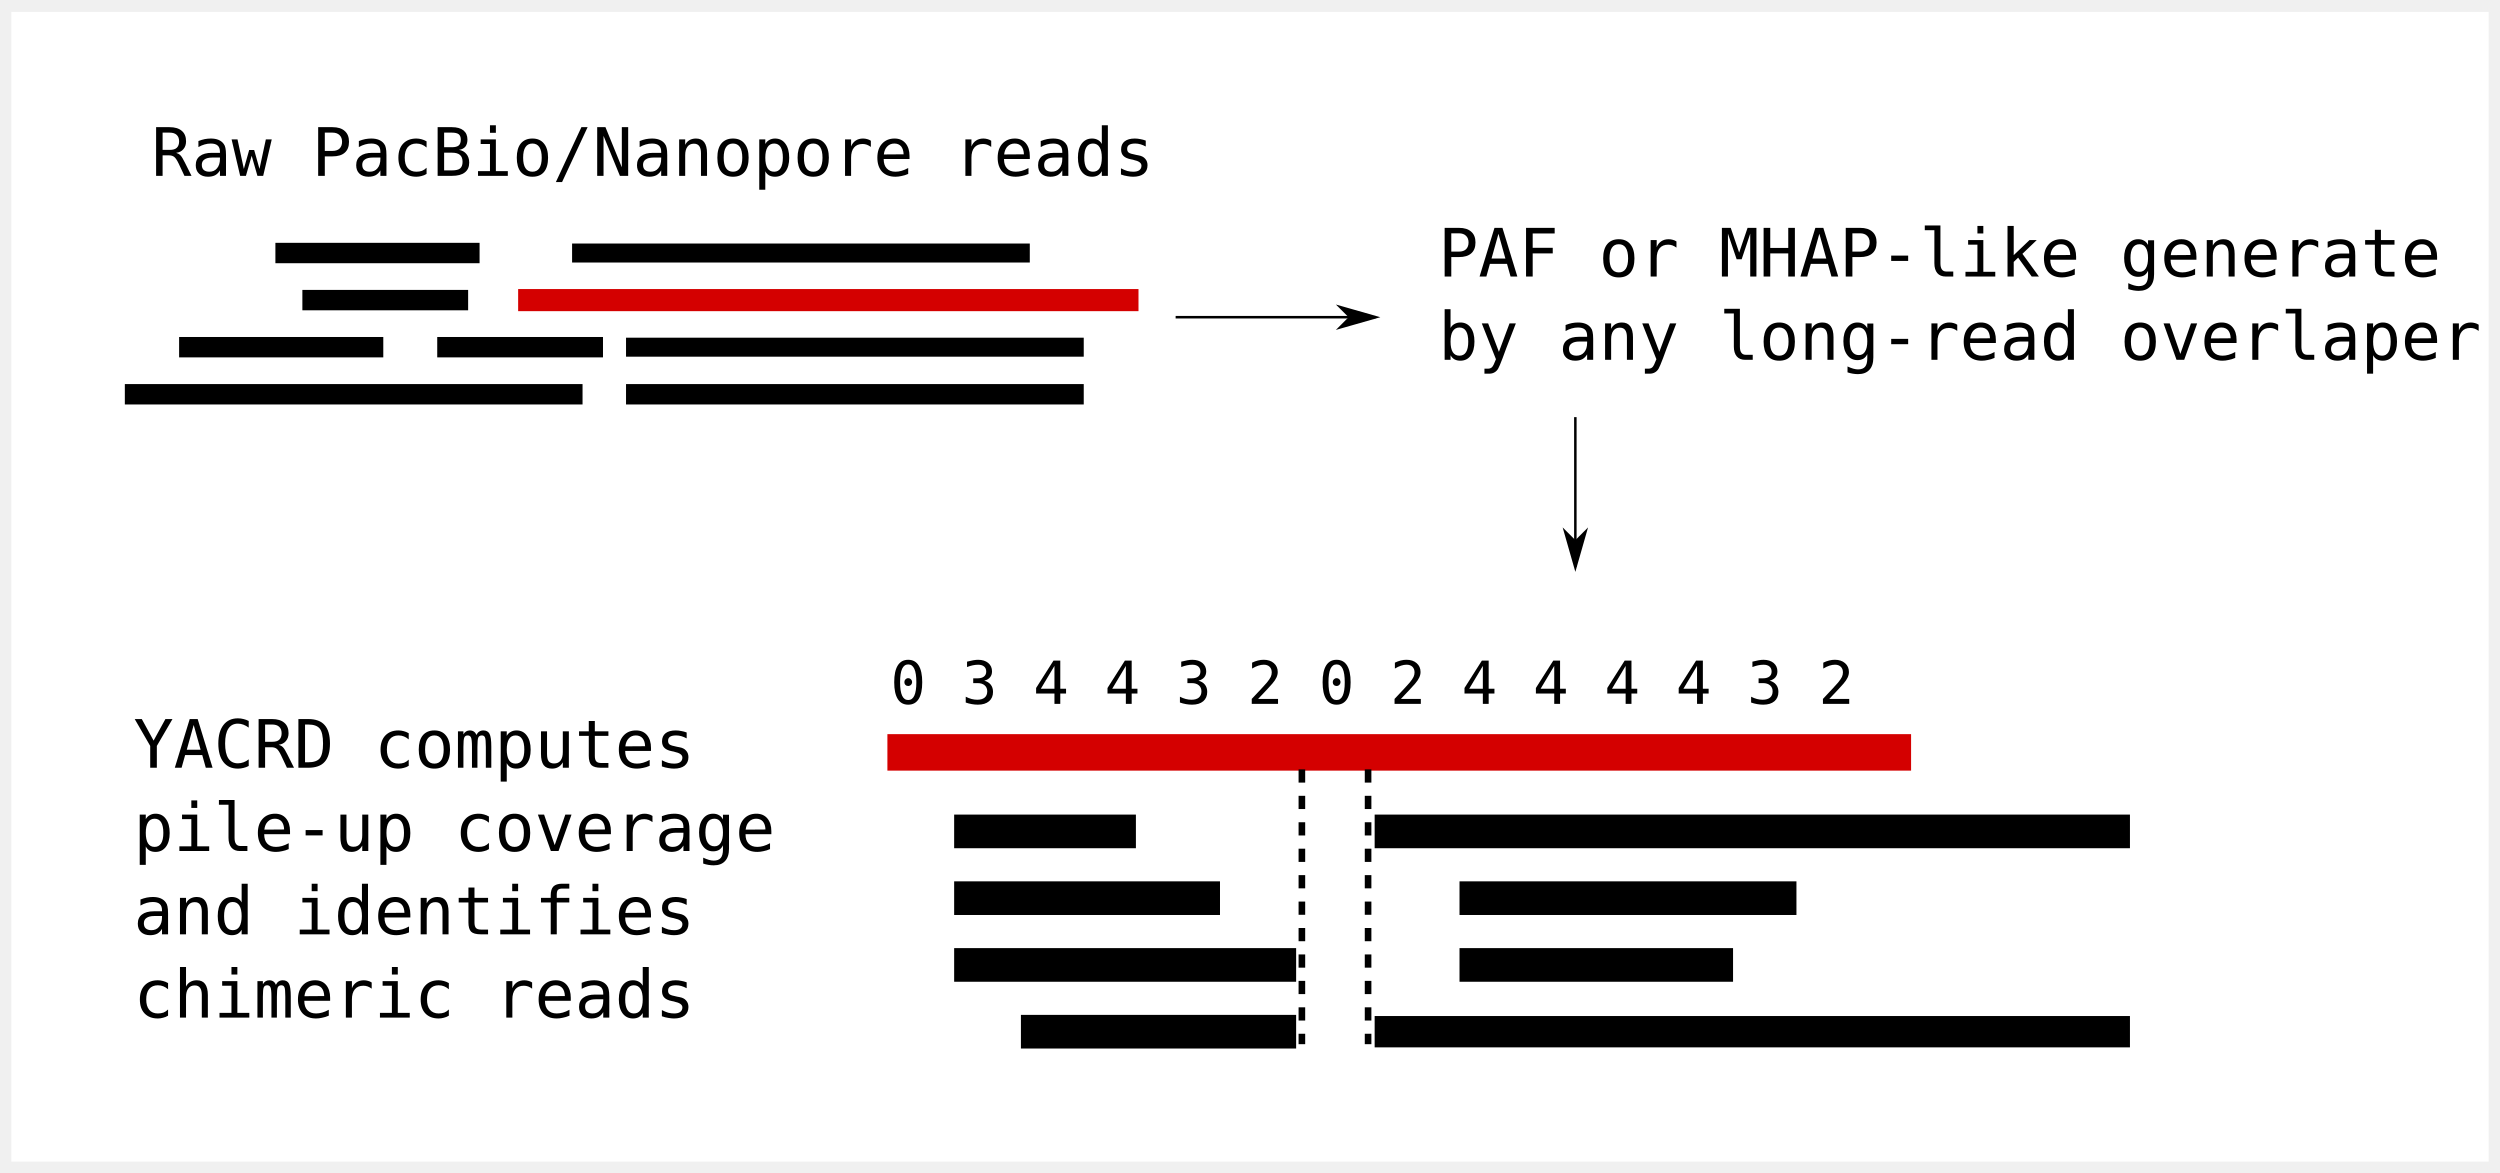
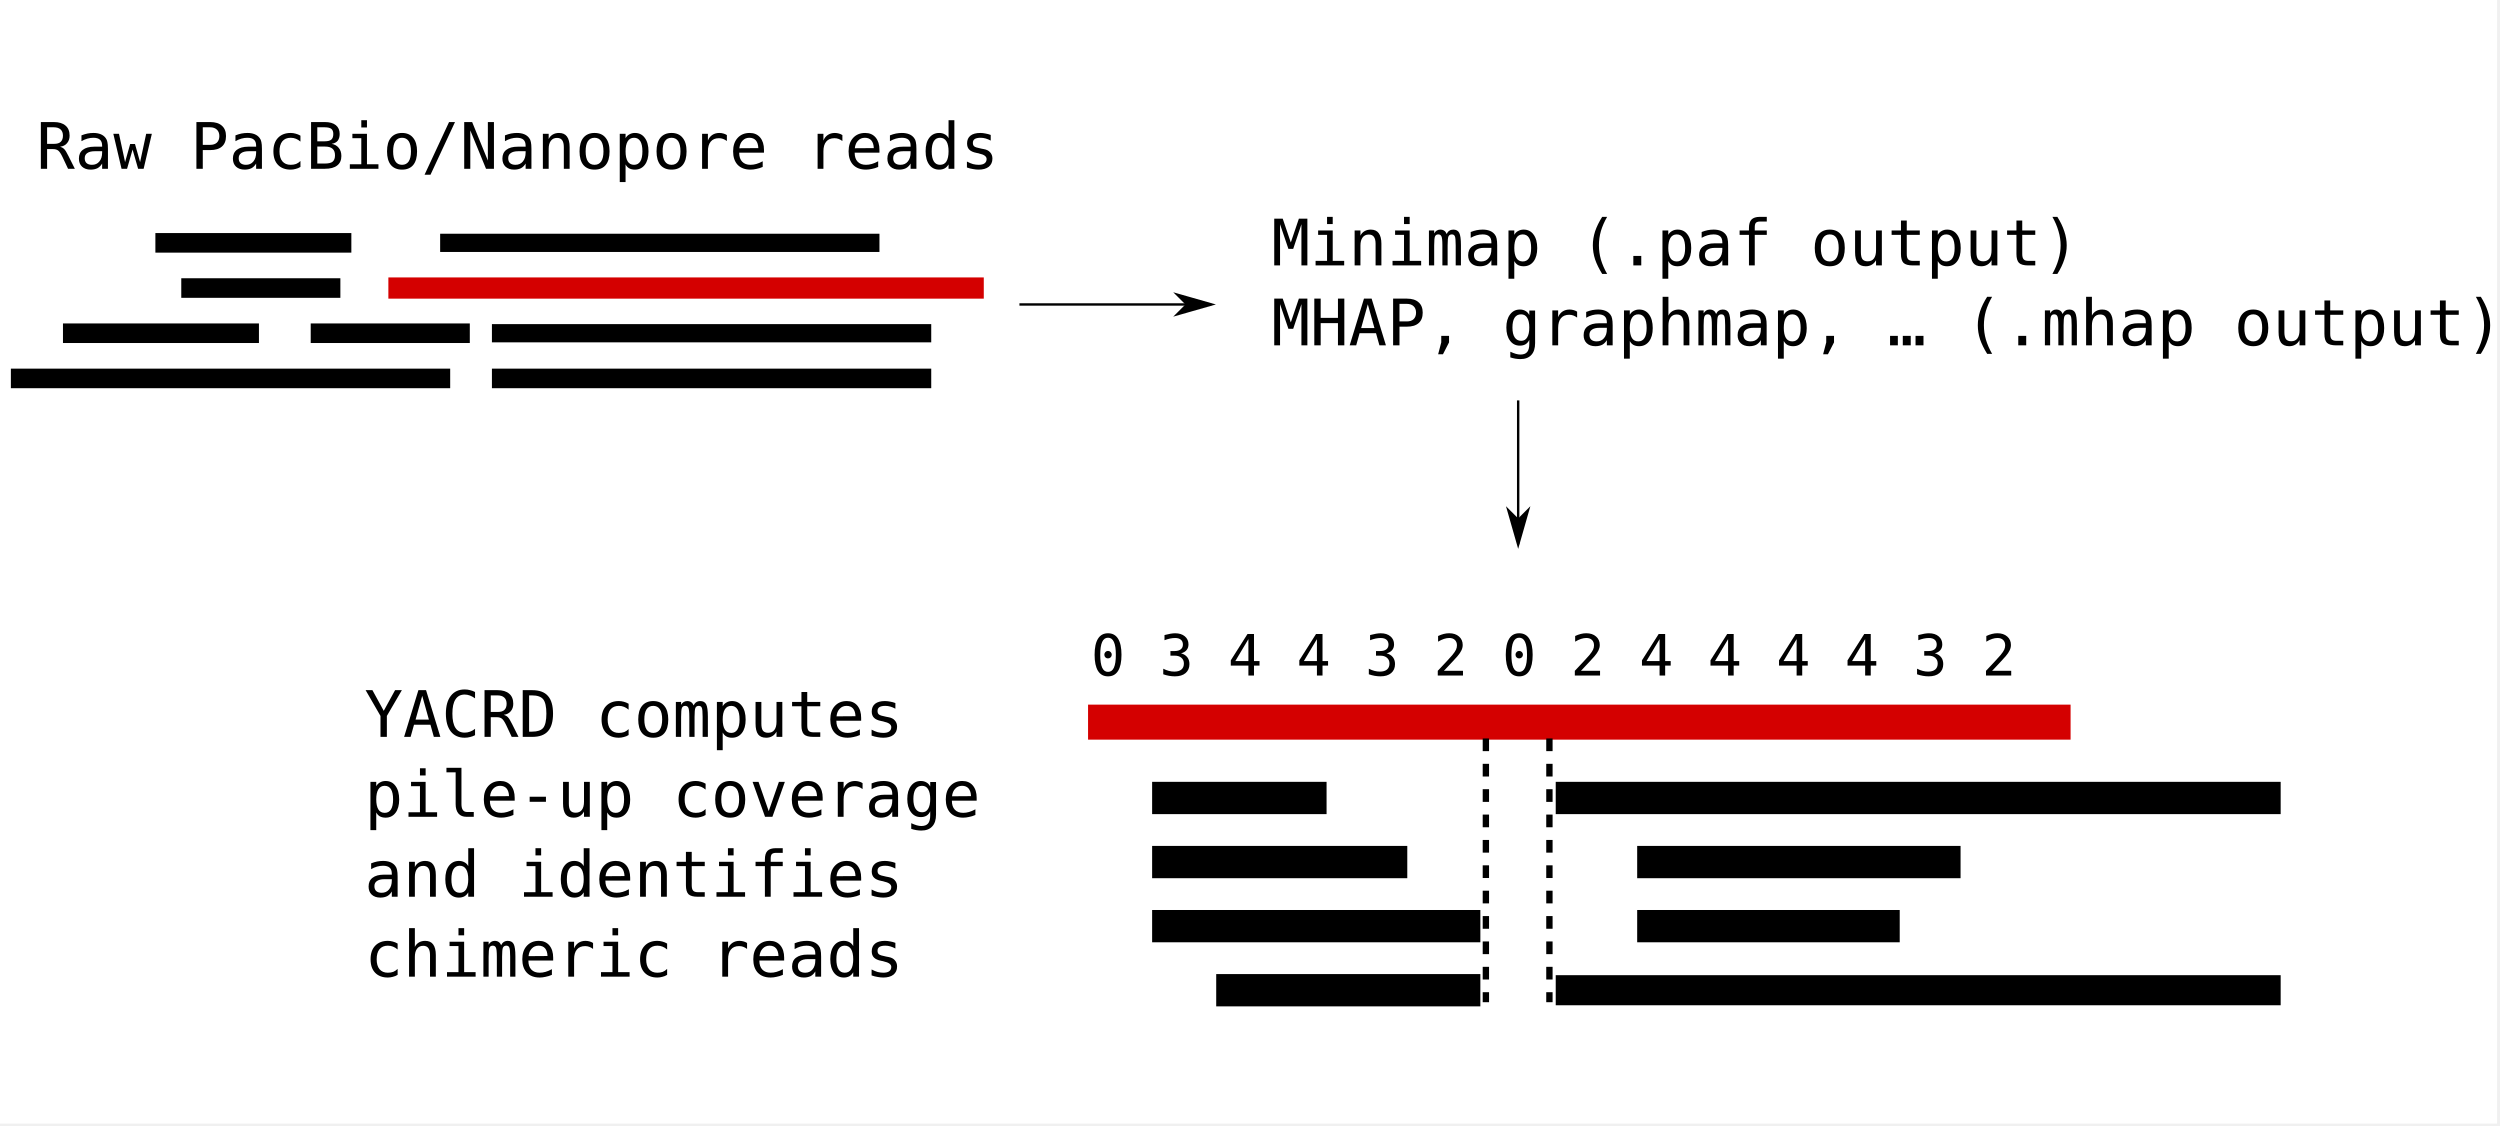
- <svg xmlns="http://www.w3.org/2000/svg" width="220.645mm" height="103.522mm" viewBox="0 0 264.774 124.226" version="1.1" id="svg8">
+ <svg xmlns="http://www.w3.org/2000/svg" width="229.887mm" height="103.522mm" viewBox="0 0 275.864 124.226" version="1.1" id="svg8">
  <defs id="defs2">
    <marker orient="auto" refY="0" refX="0" id="marker5691" style="overflow:visible">
      <path id="path5689" d="M 0,0 5,-5 -12.5,0 5,5 Z" style="fill:#000000;fill-opacity:1;fill-rule:evenodd;stroke:#000000;stroke-width:1pt;stroke-opacity:1" transform="matrix(-0.8,0,0,-0.8,-10,0)" />
    </marker>
    <marker orient="auto" refY="0" refX="0" id="Arrow1Lend" style="overflow:visible">
      <path id="path4684" d="M 0,0 5,-5 -12.5,0 5,5 Z" style="fill:#000000;fill-opacity:1;fill-rule:evenodd;stroke:#000000;stroke-width:1pt;stroke-opacity:1" transform="matrix(-0.8,0,0,-0.8,-10,0)" />
    </marker>
  </defs>
-   <g id="layer1" transform="translate(50.42781,-30.5714)">
-     <rect style="opacity:0.99;fill:#ffffff;fill-opacity:1;fill-rule:nonzero;stroke:none;stroke-width:4.551;stroke-linejoin:round;stroke-miterlimit:4;stroke-dasharray:4.551, 13.652;stroke-dashoffset:0;stroke-opacity:1" id="rect4644" width="262.374" height="121.761" x="-49.228" y="31.836" rx="0" />
-     <path style="fill:none;fill-rule:evenodd;stroke:#d40000;stroke-width:3.864;stroke-linecap:butt;stroke-linejoin:miter;stroke-miterlimit:4;stroke-dasharray:none;stroke-opacity:1" d="M 43.556,110.256 H 151.974" id="path3715" />
-     <path style="fill:none;fill-rule:evenodd;stroke:#000000;stroke-width:3.563;stroke-linecap:butt;stroke-linejoin:miter;stroke-miterlimit:4;stroke-dasharray:none;stroke-opacity:1" d="M 50.626,125.696 H 78.781" id="path3715-3" />
-     <path style="fill:none;fill-rule:evenodd;stroke:#000000;stroke-width:3.563;stroke-linecap:butt;stroke-linejoin:miter;stroke-miterlimit:4;stroke-dasharray:none;stroke-opacity:1" d="m 104.149,132.767 h 28.97" id="path3715-6" />
-     <path style="fill:none;fill-rule:evenodd;stroke:#000000;stroke-width:3.563;stroke-linecap:butt;stroke-linejoin:miter;stroke-miterlimit:4;stroke-dasharray:none;stroke-opacity:1" d="M 50.626,132.767 H 86.845" id="path3715-6-7" />
-     <path style="fill:none;fill-rule:evenodd;stroke:#000000;stroke-width:3.319;stroke-linecap:butt;stroke-linejoin:miter;stroke-miterlimit:4;stroke-dasharray:none;stroke-opacity:1" d="M 95.161,139.838 H 175.154" id="path3715-6-5" />
-     <path style="fill:none;fill-rule:evenodd;stroke:#000000;stroke-width:3.563;stroke-linecap:butt;stroke-linejoin:miter;stroke-miterlimit:4;stroke-dasharray:none;stroke-opacity:1" d="M 57.697,139.838 H 86.845" id="path3715-6-3" />
-     <path style="fill:none;fill-rule:evenodd;stroke:#000000;stroke-width:3.563;stroke-linecap:butt;stroke-linejoin:miter;stroke-miterlimit:4;stroke-dasharray:none;stroke-opacity:1" d="m 104.149,125.696 h 35.684" id="path3715-6-56" />
-     <path style="fill:none;fill-rule:evenodd;stroke:#000000;stroke-width:3.563;stroke-linecap:butt;stroke-linejoin:miter;stroke-miterlimit:4;stroke-dasharray:none;stroke-opacity:1" d="M 95.161,118.625 H 175.154" id="path3715-6-2" />
-     <path style="fill:none;fill-rule:evenodd;stroke:#000000;stroke-width:3.563;stroke-linecap:butt;stroke-linejoin:miter;stroke-miterlimit:4;stroke-dasharray:none;stroke-opacity:1" d="M 50.626,118.625 H 69.875" id="path3715-6-9" />
-     <path style="fill:none;fill-rule:evenodd;stroke:#000000;stroke-width:0.7;stroke-linecap:butt;stroke-linejoin:miter;stroke-miterlimit:4;stroke-dasharray:1.4, 1.4;stroke-dashoffset:0;stroke-opacity:1" d="m 87.454,112.056 v 29.104" id="path4588" />
-     <path style="fill:none;fill-rule:evenodd;stroke:#000000;stroke-width:0.7;stroke-linecap:butt;stroke-linejoin:miter;stroke-miterlimit:4;stroke-dasharray:1.4, 1.4;stroke-dashoffset:0;stroke-opacity:1" d="m 94.465,112.056 v 29.104" id="path4588-1" />
-     <g aria-label="  0 3 4 4 3 2 0 2 4 4 4 4 3 2" style="font-style:normal;font-weight:normal;font-size:6.285px;line-height:125%;font-family:sans-serif;letter-spacing:0px;word-spacing:0px;fill:#000000;fill-opacity:1;stroke:none;stroke-width:0.236px;stroke-linecap:butt;stroke-linejoin:miter;stroke-opacity:1" id="text4607">
+   <g id="layer1" transform="translate(51.10642,-30.5714)">
+     <rect style="opacity:0.99;fill:#ffffff;fill-opacity:1;fill-rule:nonzero;stroke:none;stroke-width:4.713;stroke-linejoin:round;stroke-miterlimit:4;stroke-dasharray:4.713, 14.138;stroke-dashoffset:0;stroke-opacity:1" id="rect4644" width="275.584" height="124.327" x="-51.152" y="30.232" rx="0" />
+     <path style="fill:none;fill-rule:evenodd;stroke:#d40000;stroke-width:3.864;stroke-linecap:butt;stroke-linejoin:miter;stroke-miterlimit:4;stroke-dasharray:none;stroke-opacity:1" d="M 68.956,110.256 H 177.374" id="path3715" />
+     <path style="fill:none;fill-rule:evenodd;stroke:#000000;stroke-width:3.563;stroke-linecap:butt;stroke-linejoin:miter;stroke-miterlimit:4;stroke-dasharray:none;stroke-opacity:1" d="M 76.026,125.696 H 104.181" id="path3715-3" />
+     <path style="fill:none;fill-rule:evenodd;stroke:#000000;stroke-width:3.563;stroke-linecap:butt;stroke-linejoin:miter;stroke-miterlimit:4;stroke-dasharray:none;stroke-opacity:1" d="m 129.549,132.767 h 28.97" id="path3715-6" />
+     <path style="fill:none;fill-rule:evenodd;stroke:#000000;stroke-width:3.563;stroke-linecap:butt;stroke-linejoin:miter;stroke-miterlimit:4;stroke-dasharray:none;stroke-opacity:1" d="M 76.026,132.767 H 112.245" id="path3715-6-7" />
+     <path style="fill:none;fill-rule:evenodd;stroke:#000000;stroke-width:3.319;stroke-linecap:butt;stroke-linejoin:miter;stroke-miterlimit:4;stroke-dasharray:none;stroke-opacity:1" d="m 120.561,139.838 h 79.994" id="path3715-6-5" />
+     <path style="fill:none;fill-rule:evenodd;stroke:#000000;stroke-width:3.563;stroke-linecap:butt;stroke-linejoin:miter;stroke-miterlimit:4;stroke-dasharray:none;stroke-opacity:1" d="m 83.097,139.838 h 29.147" id="path3715-6-3" />
+     <path style="fill:none;fill-rule:evenodd;stroke:#000000;stroke-width:3.563;stroke-linecap:butt;stroke-linejoin:miter;stroke-miterlimit:4;stroke-dasharray:none;stroke-opacity:1" d="m 129.549,125.696 h 35.684" id="path3715-6-56" />
+     <path style="fill:none;fill-rule:evenodd;stroke:#000000;stroke-width:3.563;stroke-linecap:butt;stroke-linejoin:miter;stroke-miterlimit:4;stroke-dasharray:none;stroke-opacity:1" d="m 120.561,118.625 h 79.994" id="path3715-6-2" />
+     <path style="fill:none;fill-rule:evenodd;stroke:#000000;stroke-width:3.563;stroke-linecap:butt;stroke-linejoin:miter;stroke-miterlimit:4;stroke-dasharray:none;stroke-opacity:1" d="M 76.026,118.625 H 95.275" id="path3715-6-9" />
+     <path style="fill:none;fill-rule:evenodd;stroke:#000000;stroke-width:0.7;stroke-linecap:butt;stroke-linejoin:miter;stroke-miterlimit:4;stroke-dasharray:1.4, 1.4;stroke-dashoffset:0;stroke-opacity:1" d="m 112.854,112.056 v 29.104" id="path4588" />
+     <path style="fill:none;fill-rule:evenodd;stroke:#000000;stroke-width:0.7;stroke-linecap:butt;stroke-linejoin:miter;stroke-miterlimit:4;stroke-dasharray:1.4, 1.4;stroke-dashoffset:0;stroke-opacity:1" d="m 119.865,112.056 v 29.104" id="path4588-1" />
+     <g aria-label="  0 3 4 4 3 2 0 2 4 4 4 4 3 2" style="font-style:normal;font-weight:normal;font-size:6.285px;line-height:125%;font-family:sans-serif;letter-spacing:0px;word-spacing:0px;fill:#000000;fill-opacity:1;stroke:none;stroke-width:0.236px;stroke-linecap:butt;stroke-linejoin:miter;stroke-opacity:1" id="text4607" transform="translate(25.4)">
      <path d="m 45.352,102.812 q 0,-0.169 0.117,-0.292 0.12,-0.123 0.285,-0.123 0.172,0 0.295,0.123 0.123,0.123 0.123,0.292 0,0.172 -0.123,0.292 -0.12,0.12 -0.295,0.12 -0.172,0 -0.288,-0.117 -0.114,-0.117 -0.114,-0.295 z m 0.408,-1.872 q -0.433,0 -0.648,0.466 -0.212,0.466 -0.212,1.421 0,0.951 0.212,1.418 0.215,0.466 0.648,0.466 0.436,0 0.648,-0.466 0.215,-0.466 0.215,-1.418 0,-0.954 -0.215,-1.421 -0.212,-0.466 -0.648,-0.466 z m 0,-0.491 q 0.733,0 1.108,0.602 0.377,0.602 0.377,1.777 0,1.172 -0.377,1.774 -0.374,0.602 -1.108,0.602 -0.733,0 -1.108,-0.602 -0.374,-0.602 -0.374,-1.774 0,-1.175 0.374,-1.777 0.374,-0.602 1.108,-0.602 z" style="font-style:normal;font-variant:normal;font-weight:normal;font-stretch:normal;font-family:'Bitstream Vera Sans Mono';-inkscape-font-specification:'Bitstream Vera Sans Mono';stroke-width:0.236px" id="path940" />
      <path d="m 53.813,102.662 q 0.451,0.12 0.691,0.427 0.239,0.304 0.239,0.761 0,0.632 -0.427,0.994 -0.424,0.359 -1.175,0.359 -0.316,0 -0.644,-0.058 -0.328,-0.058 -0.644,-0.169 v -0.617 q 0.313,0.163 0.617,0.242 0.304,0.08 0.605,0.08 0.509,0 0.783,-0.23 0.273,-0.23 0.273,-0.663 0,-0.399 -0.273,-0.632 -0.273,-0.236 -0.74,-0.236 h -0.473 v -0.509 h 0.473 q 0.427,0 0.666,-0.187 0.239,-0.187 0.239,-0.522 0,-0.353 -0.224,-0.54 -0.221,-0.19 -0.632,-0.19 -0.273,0 -0.565,0.061 -0.292,0.061 -0.611,0.184 v -0.571 q 0.371,-0.098 0.66,-0.147 0.292,-0.049 0.516,-0.049 0.669,0 1.068,0.338 0.402,0.335 0.402,0.89 0,0.377 -0.212,0.629 -0.209,0.252 -0.611,0.356 z" style="font-style:normal;font-variant:normal;font-weight:normal;font-stretch:normal;font-family:'Bitstream Vera Sans Mono';-inkscape-font-specification:'Bitstream Vera Sans Mono';stroke-width:0.236px" id="path942" />
      <path d="m 61.249,101.097 -1.445,2.421 h 1.445 z m -0.101,-0.565 h 0.718 v 2.986 h 0.611 v 0.503 h -0.611 v 1.093 h -0.617 v -1.093 h -1.943 v -0.586 z" style="font-style:normal;font-variant:normal;font-weight:normal;font-stretch:normal;font-family:'Bitstream Vera Sans Mono';-inkscape-font-specification:'Bitstream Vera Sans Mono';stroke-width:0.236px" id="path944" />
      <path d="m 68.811,101.097 -1.445,2.421 h 1.445 z m -0.101,-0.565 h 0.718 v 2.986 h 0.611 v 0.503 h -0.611 v 1.093 h -0.617 v -1.093 h -1.943 v -0.586 z" style="font-style:normal;font-variant:normal;font-weight:normal;font-stretch:normal;font-family:'Bitstream Vera Sans Mono';-inkscape-font-specification:'Bitstream Vera Sans Mono';stroke-width:0.236px" id="path946" />
      <path d="m 76.498,102.662 q 0.451,0.12 0.691,0.427 0.239,0.304 0.239,0.761 0,0.632 -0.427,0.994 -0.424,0.359 -1.175,0.359 -0.316,0 -0.644,-0.058 -0.328,-0.058 -0.644,-0.169 v -0.617 q 0.313,0.163 0.617,0.242 0.304,0.08 0.605,0.08 0.509,0 0.783,-0.23 0.273,-0.23 0.273,-0.663 0,-0.399 -0.273,-0.632 -0.273,-0.236 -0.74,-0.236 h -0.473 v -0.509 h 0.473 q 0.427,0 0.666,-0.187 0.239,-0.187 0.239,-0.522 0,-0.353 -0.224,-0.54 -0.221,-0.19 -0.632,-0.19 -0.273,0 -0.565,0.061 -0.292,0.061 -0.611,0.184 v -0.571 q 0.371,-0.098 0.66,-0.147 0.292,-0.049 0.516,-0.049 0.669,0 1.068,0.338 0.402,0.335 0.402,0.89 0,0.377 -0.212,0.629 -0.209,0.252 -0.611,0.356 z" style="font-style:normal;font-variant:normal;font-weight:normal;font-stretch:normal;font-family:'Bitstream Vera Sans Mono';-inkscape-font-specification:'Bitstream Vera Sans Mono';stroke-width:0.236px" id="path948" />
      <path d="m 82.823,104.592 h 2.105 v 0.522 h -2.783 v -0.522 q 0.574,-0.605 1.004,-1.068 0.43,-0.463 0.592,-0.654 0.307,-0.374 0.414,-0.605 0.107,-0.233 0.107,-0.476 0,-0.384 -0.227,-0.602 -0.224,-0.218 -0.617,-0.218 -0.279,0 -0.586,0.101 -0.307,0.101 -0.651,0.307 v -0.626 q 0.316,-0.15 0.62,-0.227 0.307,-0.077 0.605,-0.077 0.672,0 1.08,0.359 0.411,0.356 0.411,0.936 0,0.295 -0.138,0.589 -0.135,0.295 -0.442,0.651 -0.172,0.199 -0.5,0.552 -0.325,0.353 -0.994,1.056 z" style="font-style:normal;font-variant:normal;font-weight:normal;font-stretch:normal;font-family:'Bitstream Vera Sans Mono';-inkscape-font-specification:'Bitstream Vera Sans Mono';stroke-width:0.236px" id="path950" />
      <path d="m 90.723,102.812 q 0,-0.169 0.117,-0.292 0.12,-0.123 0.285,-0.123 0.172,0 0.295,0.123 0.123,0.123 0.123,0.292 0,0.172 -0.123,0.292 -0.12,0.12 -0.295,0.12 -0.172,0 -0.288,-0.117 -0.114,-0.117 -0.114,-0.295 z m 0.408,-1.872 q -0.433,0 -0.648,0.466 -0.212,0.466 -0.212,1.421 0,0.951 0.212,1.418 0.215,0.466 0.648,0.466 0.436,0 0.648,-0.466 0.215,-0.466 0.215,-1.418 0,-0.954 -0.215,-1.421 -0.212,-0.466 -0.648,-0.466 z m 0,-0.491 q 0.733,0 1.108,0.602 0.377,0.602 0.377,1.777 0,1.172 -0.377,1.774 -0.374,0.602 -1.108,0.602 -0.733,0 -1.108,-0.602 -0.374,-0.602 -0.374,-1.774 0,-1.175 0.374,-1.777 0.374,-0.602 1.108,-0.602 z" style="font-style:normal;font-variant:normal;font-weight:normal;font-stretch:normal;font-family:'Bitstream Vera Sans Mono';-inkscape-font-specification:'Bitstream Vera Sans Mono';stroke-width:0.236px" id="path952" />
      <path d="m 97.947,104.592 h 2.105 v 0.522 h -2.783 v -0.522 q 0.574,-0.605 1.004,-1.068 0.43,-0.463 0.592,-0.654 0.307,-0.374 0.414,-0.605 0.107,-0.233 0.107,-0.476 0,-0.384 -0.227,-0.602 -0.224,-0.218 -0.617,-0.218 -0.279,0 -0.586,0.101 -0.307,0.101 -0.651,0.307 v -0.626 q 0.316,-0.15 0.62,-0.227 0.307,-0.077 0.605,-0.077 0.672,0 1.08,0.359 0.411,0.356 0.411,0.936 0,0.295 -0.138,0.589 -0.135,0.295 -0.442,0.651 -0.172,0.199 -0.5,0.552 -0.325,0.353 -0.994,1.056 z" style="font-style:normal;font-variant:normal;font-weight:normal;font-stretch:normal;font-family:'Bitstream Vera Sans Mono';-inkscape-font-specification:'Bitstream Vera Sans Mono';stroke-width:0.236px" id="path954" />
      <path d="m 106.62,101.097 -1.445,2.421 h 1.445 z m -0.101,-0.565 h 0.718 v 2.986 h 0.611 v 0.503 h -0.611 v 1.093 h -0.617 v -1.093 h -1.943 v -0.586 z" style="font-style:normal;font-variant:normal;font-weight:normal;font-stretch:normal;font-family:'Bitstream Vera Sans Mono';-inkscape-font-specification:'Bitstream Vera Sans Mono';stroke-width:0.236px" id="path956" />
      <path d="m 114.181,101.097 -1.445,2.421 h 1.445 z m -0.101,-0.565 h 0.718 v 2.986 h 0.611 v 0.503 h -0.611 v 1.093 h -0.617 v -1.093 h -1.943 v -0.586 z" style="font-style:normal;font-variant:normal;font-weight:normal;font-stretch:normal;font-family:'Bitstream Vera Sans Mono';-inkscape-font-specification:'Bitstream Vera Sans Mono';stroke-width:0.236px" id="path958" />
      <path d="m 121.743,101.097 -1.445,2.421 h 1.445 z m -0.101,-0.565 h 0.718 v 2.986 h 0.611 v 0.503 h -0.611 v 1.093 h -0.617 v -1.093 h -1.943 v -0.586 z" style="font-style:normal;font-variant:normal;font-weight:normal;font-stretch:normal;font-family:'Bitstream Vera Sans Mono';-inkscape-font-specification:'Bitstream Vera Sans Mono';stroke-width:0.236px" id="path960" />
      <path d="m 129.305,101.097 -1.445,2.421 h 1.445 z m -0.101,-0.565 h 0.718 v 2.986 h 0.611 v 0.503 h -0.611 v 1.093 h -0.617 v -1.093 h -1.943 v -0.586 z" style="font-style:normal;font-variant:normal;font-weight:normal;font-stretch:normal;font-family:'Bitstream Vera Sans Mono';-inkscape-font-specification:'Bitstream Vera Sans Mono';stroke-width:0.236px" id="path962" />
      <path d="m 136.992,102.662 q 0.451,0.12 0.691,0.427 0.239,0.304 0.239,0.761 0,0.632 -0.427,0.994 -0.424,0.359 -1.175,0.359 -0.316,0 -0.644,-0.058 -0.328,-0.058 -0.644,-0.169 v -0.617 q 0.313,0.163 0.617,0.242 0.304,0.08 0.605,0.08 0.509,0 0.783,-0.23 0.273,-0.23 0.273,-0.663 0,-0.399 -0.273,-0.632 -0.273,-0.236 -0.74,-0.236 h -0.473 v -0.509 h 0.473 q 0.427,0 0.666,-0.187 0.239,-0.187 0.239,-0.522 0,-0.353 -0.224,-0.54 -0.221,-0.19 -0.632,-0.19 -0.273,0 -0.565,0.061 -0.292,0.061 -0.611,0.184 v -0.571 q 0.371,-0.098 0.66,-0.147 0.292,-0.049 0.516,-0.049 0.669,0 1.068,0.338 0.402,0.335 0.402,0.89 0,0.377 -0.212,0.629 -0.209,0.252 -0.611,0.356 z" style="font-style:normal;font-variant:normal;font-weight:normal;font-stretch:normal;font-family:'Bitstream Vera Sans Mono';-inkscape-font-specification:'Bitstream Vera Sans Mono';stroke-width:0.236px" id="path964" />
      <path d="m 143.317,104.592 h 2.105 v 0.522 h -2.783 v -0.522 q 0.574,-0.605 1.004,-1.068 0.43,-0.463 0.592,-0.654 0.307,-0.374 0.414,-0.605 0.107,-0.233 0.107,-0.476 0,-0.384 -0.227,-0.602 -0.224,-0.218 -0.617,-0.218 -0.279,0 -0.586,0.101 -0.307,0.101 -0.651,0.307 v -0.626 q 0.316,-0.15 0.62,-0.227 0.307,-0.077 0.605,-0.077 0.672,0 1.08,0.359 0.411,0.356 0.411,0.936 0,0.295 -0.138,0.589 -0.135,0.295 -0.442,0.651 -0.172,0.199 -0.5,0.552 -0.325,0.353 -0.994,1.056 z" style="font-style:normal;font-variant:normal;font-weight:normal;font-stretch:normal;font-family:'Bitstream Vera Sans Mono';-inkscape-font-specification:'Bitstream Vera Sans Mono';stroke-width:0.236px" id="path966" />
    </g>
-     <g id="g4669" transform="matrix(0.539819,0,0,0.539819,-35.54276,26.9902)">
+     <g id="g4669" transform="matrix(0.539819,0,0,0.539819,-48.24276,26.9902)">
      <path id="path3715-6-4" d="M 58.208,74.75 H 90.729" style="fill:none;fill-rule:evenodd;stroke:#000000;stroke-width:4;stroke-linecap:butt;stroke-linejoin:miter;stroke-miterlimit:4;stroke-dasharray:none;stroke-opacity:1" />
      <path id="path3715-6-5-0" d="m 95.25,74.75 h 89.8" style="fill:none;fill-rule:evenodd;stroke:#000000;stroke-width:3.726;stroke-linecap:butt;stroke-linejoin:miter;stroke-miterlimit:4;stroke-dasharray:none;stroke-opacity:1" />
      <path id="path3715-6-56-6" d="M 7.567,74.75 H 47.625" style="fill:none;fill-rule:evenodd;stroke:#000000;stroke-width:4;stroke-linecap:butt;stroke-linejoin:miter;stroke-miterlimit:4;stroke-dasharray:none;stroke-opacity:1" />
    </g>
-     <g id="g4677" transform="matrix(0.539819,0,0,0.539819,-35.54276,26.26375)">
+     <g id="g4677" transform="matrix(0.539819,0,0,0.539819,-48.24276,26.26375)">
      <path id="path3715-6-5-8" d="M 84.667,57.621 H 174.466" style="fill:none;fill-rule:evenodd;stroke:#000000;stroke-width:3.726;stroke-linecap:butt;stroke-linejoin:miter;stroke-miterlimit:4;stroke-dasharray:none;stroke-opacity:1" />
      <path id="path3715-6-56-5" d="M 26.458,57.621 H 66.516" style="fill:none;fill-rule:evenodd;stroke:#000000;stroke-width:4;stroke-linecap:butt;stroke-linejoin:miter;stroke-miterlimit:4;stroke-dasharray:none;stroke-opacity:1" />
    </g>
-     <g id="g4664" transform="matrix(0.539819,0,0,0.539819,-31.75973,27.69202)">
+     <g id="g4664" transform="matrix(0.539819,0,0,0.539819,-44.45973,27.69202)">
      <path id="path3715-6-2-4" d="M -10.09,82.688 H 79.71" style="fill:none;fill-rule:evenodd;stroke:#000000;stroke-width:4;stroke-linecap:butt;stroke-linejoin:miter;stroke-miterlimit:4;stroke-dasharray:none;stroke-opacity:1" />
      <path id="path3715-6-2-8" d="m 88.242,82.688 h 89.8" style="fill:none;fill-rule:evenodd;stroke:#000000;stroke-width:4;stroke-linecap:butt;stroke-linejoin:miter;stroke-miterlimit:4;stroke-dasharray:none;stroke-opacity:1" />
    </g>
-     <g id="g4673" transform="matrix(0.539819,0,0,0.539819,-35.54276,27.71665)">
+     <g id="g4673" transform="matrix(0.539819,0,0,0.539819,-48.24276,27.71665)">
      <path id="path3715-6-74" d="M 31.75,64.167 H 64.271" style="fill:none;fill-rule:evenodd;stroke:#000000;stroke-width:4;stroke-linecap:butt;stroke-linejoin:miter;stroke-miterlimit:4;stroke-dasharray:none;stroke-opacity:1" />
      <path id="path3715-2" d="M 74.083,64.167 H 195.792" style="fill:none;fill-rule:evenodd;stroke:#d40000;stroke-width:4.338;stroke-linecap:butt;stroke-linejoin:miter;stroke-miterlimit:4;stroke-dasharray:none;stroke-opacity:1" />
    </g>
    <path style="fill:none;fill-rule:evenodd;stroke:#000000;stroke-width:0.265px;stroke-linecap:butt;stroke-linejoin:miter;stroke-opacity:1;marker-end:url(#Arrow1Lend)" d="m 116.417,74.75 c 0,15.875 0,15.875 0,15.875" id="path4679" />
-     <text xml:space="preserve" style="font-style:normal;font-weight:normal;font-size:7.056px;line-height:125%;font-family:sans-serif;letter-spacing:0px;word-spacing:0px;fill:#000000;fill-opacity:1;stroke:none;stroke-width:0.265px;stroke-linecap:butt;stroke-linejoin:miter;stroke-opacity:1" x="101.902" y="59.858" id="text4965">
-       <tspan x="101.902" y="59.858" style="font-style:normal;font-variant:normal;font-weight:normal;font-stretch:normal;font-family:'Bitstream Vera Sans Mono';-inkscape-font-specification:'Bitstream Vera Sans Mono';stroke-width:0.265px" id="tspan966">PAF or MHAP-like generate</tspan>
-       <tspan x="101.902" y="68.677" style="font-style:normal;font-variant:normal;font-weight:normal;font-stretch:normal;font-family:'Bitstream Vera Sans Mono';-inkscape-font-specification:'Bitstream Vera Sans Mono';stroke-width:0.265px" id="tspan972">by any long-read overlaper</tspan>
+     <text xml:space="preserve" style="font-style:normal;font-weight:normal;font-size:7.056px;line-height:125%;font-family:sans-serif;letter-spacing:0px;word-spacing:0px;fill:#000000;fill-opacity:1;stroke:none;stroke-width:0.265px;stroke-linecap:butt;stroke-linejoin:miter;stroke-opacity:1" x="89.202" y="59.858" id="text4965">
+       <tspan x="89.202" y="59.858" style="font-style:normal;font-variant:normal;font-weight:normal;font-stretch:normal;font-family:'Bitstream Vera Sans Mono';-inkscape-font-specification:'Bitstream Vera Sans Mono';stroke-width:0.265px" id="tspan972">Minimap (.paf output)</tspan>
+       <tspan x="89.202" y="68.677" style="font-style:normal;font-variant:normal;font-weight:normal;font-stretch:normal;font-family:'Bitstream Vera Sans Mono';-inkscape-font-specification:'Bitstream Vera Sans Mono';stroke-width:0.265px" id="tspan970">MHAP, graphmap, … (.mhap output)</tspan>
    </text>
-     <path style="fill:none;fill-rule:evenodd;stroke:#000000;stroke-width:0.265px;stroke-linecap:butt;stroke-linejoin:miter;stroke-opacity:1;marker-end:url(#marker5691)" d="m 74.083,64.167 c 21.167,0 21.167,0 21.167,0" id="path5687" />
-     <text xml:space="preserve" style="font-style:normal;font-weight:normal;font-size:7.056px;line-height:125%;font-family:sans-serif;letter-spacing:0px;word-spacing:0px;fill:#000000;fill-opacity:1;stroke:none;stroke-width:0.265px;stroke-linecap:butt;stroke-linejoin:miter;stroke-opacity:1" x="-34.396" y="49.199" id="text5785">
-       <tspan id="tspan5783" x="-34.396" y="49.199" style="font-style:normal;font-variant:normal;font-weight:normal;font-stretch:normal;font-family:'Bitstream Vera Sans Mono';-inkscape-font-specification:'Bitstream Vera Sans Mono';stroke-width:0.265px">Raw PacBio/Nanopore reads</tspan>
+     <path style="fill:none;fill-rule:evenodd;stroke:#000000;stroke-width:0.265px;stroke-linecap:butt;stroke-linejoin:miter;stroke-opacity:1;marker-end:url(#marker5691)" d="m 61.383,64.167 c 21.167,0 21.167,0 21.167,0" id="path5687" />
+     <text xml:space="preserve" style="font-style:normal;font-weight:normal;font-size:7.056px;line-height:125%;font-family:sans-serif;letter-spacing:0px;word-spacing:0px;fill:#000000;fill-opacity:1;stroke:none;stroke-width:0.265px;stroke-linecap:butt;stroke-linejoin:miter;stroke-opacity:1" x="-47.096" y="49.199" id="text5785">
+       <tspan id="tspan5783" x="-47.096" y="49.199" style="font-style:normal;font-variant:normal;font-weight:normal;font-stretch:normal;font-family:'Bitstream Vera Sans Mono';-inkscape-font-specification:'Bitstream Vera Sans Mono';stroke-width:0.265px">Raw PacBio/Nanopore reads</tspan>
    </text>
-     <text xml:space="preserve" style="font-style:normal;font-weight:normal;font-size:7.056px;line-height:125%;font-family:sans-serif;letter-spacing:0px;word-spacing:0px;fill:#000000;fill-opacity:1;stroke:none;stroke-width:0.265px;stroke-linecap:butt;stroke-linejoin:miter;stroke-opacity:1" x="-36.287" y="111.885" id="text48">
-       <tspan x="-36.287" y="111.885" style="font-style:normal;font-variant:normal;font-weight:normal;font-stretch:normal;font-family:'Bitstream Vera Sans Mono';-inkscape-font-specification:'Bitstream Vera Sans Mono';stroke-width:0.265px" id="tspan50">YACRD computes</tspan>
-       <tspan x="-36.287" y="120.705" style="font-style:normal;font-variant:normal;font-weight:normal;font-stretch:normal;font-family:'Bitstream Vera Sans Mono';-inkscape-font-specification:'Bitstream Vera Sans Mono';stroke-width:0.265px" id="tspan882">pile-up coverage </tspan>
-       <tspan x="-36.287" y="129.524" style="font-style:normal;font-variant:normal;font-weight:normal;font-stretch:normal;font-family:'Bitstream Vera Sans Mono';-inkscape-font-specification:'Bitstream Vera Sans Mono';stroke-width:0.265px" id="tspan884">and identifies</tspan>
-       <tspan x="-36.287" y="138.343" style="font-style:normal;font-variant:normal;font-weight:normal;font-stretch:normal;font-family:'Bitstream Vera Sans Mono';-inkscape-font-specification:'Bitstream Vera Sans Mono';stroke-width:0.265px" id="tspan886">chimeric reads</tspan>
+     <text xml:space="preserve" style="font-style:normal;font-weight:normal;font-size:7.056px;line-height:125%;font-family:sans-serif;letter-spacing:0px;word-spacing:0px;fill:#000000;fill-opacity:1;stroke:none;stroke-width:0.265px;stroke-linecap:butt;stroke-linejoin:miter;stroke-opacity:1" x="-10.887" y="111.885" id="text48">
+       <tspan x="-10.887" y="111.885" style="font-style:normal;font-variant:normal;font-weight:normal;font-stretch:normal;font-family:'Bitstream Vera Sans Mono';-inkscape-font-specification:'Bitstream Vera Sans Mono';stroke-width:0.265px" id="tspan50">YACRD computes</tspan>
+       <tspan x="-10.887" y="120.705" style="font-style:normal;font-variant:normal;font-weight:normal;font-stretch:normal;font-family:'Bitstream Vera Sans Mono';-inkscape-font-specification:'Bitstream Vera Sans Mono';stroke-width:0.265px" id="tspan882">pile-up coverage </tspan>
+       <tspan x="-10.887" y="129.524" style="font-style:normal;font-variant:normal;font-weight:normal;font-stretch:normal;font-family:'Bitstream Vera Sans Mono';-inkscape-font-specification:'Bitstream Vera Sans Mono';stroke-width:0.265px" id="tspan884">and identifies</tspan>
+       <tspan x="-10.887" y="138.343" style="font-style:normal;font-variant:normal;font-weight:normal;font-stretch:normal;font-family:'Bitstream Vera Sans Mono';-inkscape-font-specification:'Bitstream Vera Sans Mono';stroke-width:0.265px" id="tspan886">chimeric reads</tspan>
    </text>
    <flowRoot xml:space="preserve" id="flowRoot872" style="font-style:normal;font-weight:normal;font-size:6.667px;line-height:125%;font-family:sans-serif;letter-spacing:0px;word-spacing:0px;fill:#000000;fill-opacity:1;stroke:none;stroke-width:1px;stroke-linecap:butt;stroke-linejoin:miter;stroke-opacity:1">
      <flowRegion id="flowRegion874">
        <rect id="rect876" width="710" height="130" x="250.623" y="266.832" />
      </flowRegion>
      <flowPara id="flowPara878" />
    </flowRoot>
    <rect style="opacity:0.99;fill:#ffff86;fill-opacity:0.28;fill-rule:nonzero;stroke:none;stroke-width:4.8;stroke-linejoin:round;stroke-miterlimit:4;stroke-dasharray:4.8, 14.4;stroke-dashoffset:0;stroke-opacity:1" id="rect4646" width="0.021" height="0.009" x="178.323" y="31.771" rx="0.572" />
+     <flowRoot xml:space="preserve" id="flowRoot974" style="font-size:40px;line-height:25px;font-family:sans-serif;text-align:center;letter-spacing:0px;word-spacing:0px;text-anchor:middle;fill:none;stroke:#000000;stroke-width:1px;stroke-linecap:butt;stroke-linejoin:miter;stroke-opacity:1" transform="matrix(0.3175,0,0,0.3175,-51.10642,30.5714)">
+       <flowRegion id="flowRegion976">
+         <rect id="rect978" width="1016.213" height="611.142" x="-88.893" y="-83.509" />
+       </flowRegion>
+       <flowPara id="flowPara980" />
+     </flowRoot>
  </g>
</svg>
